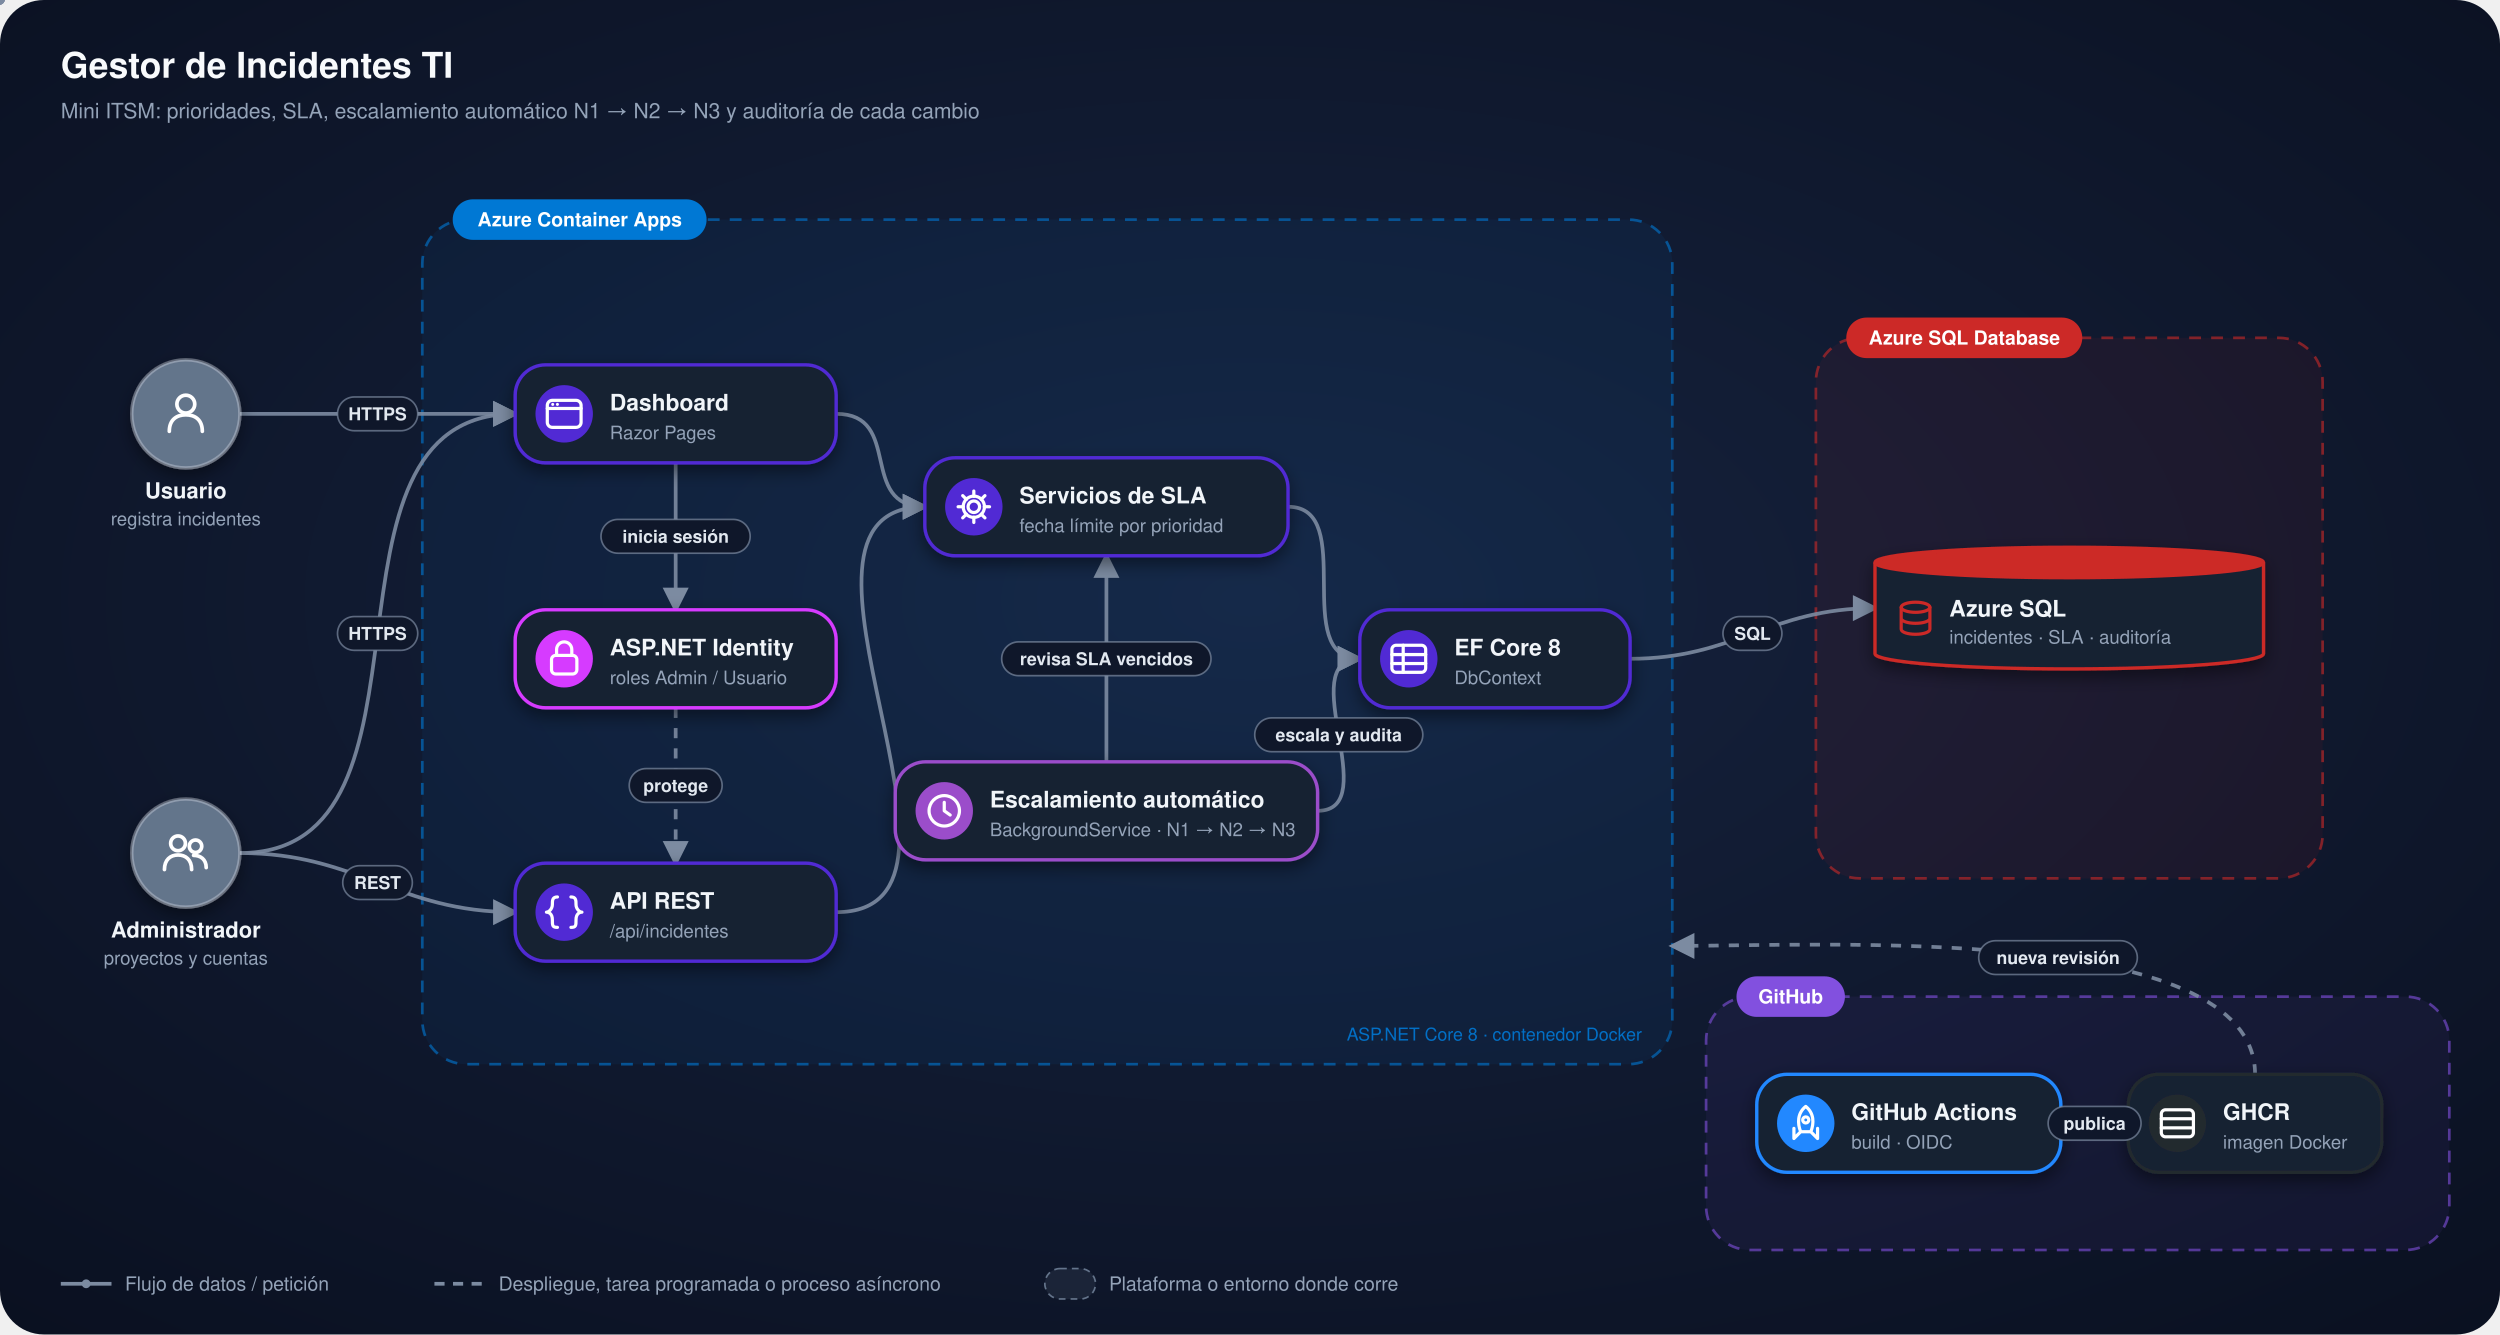
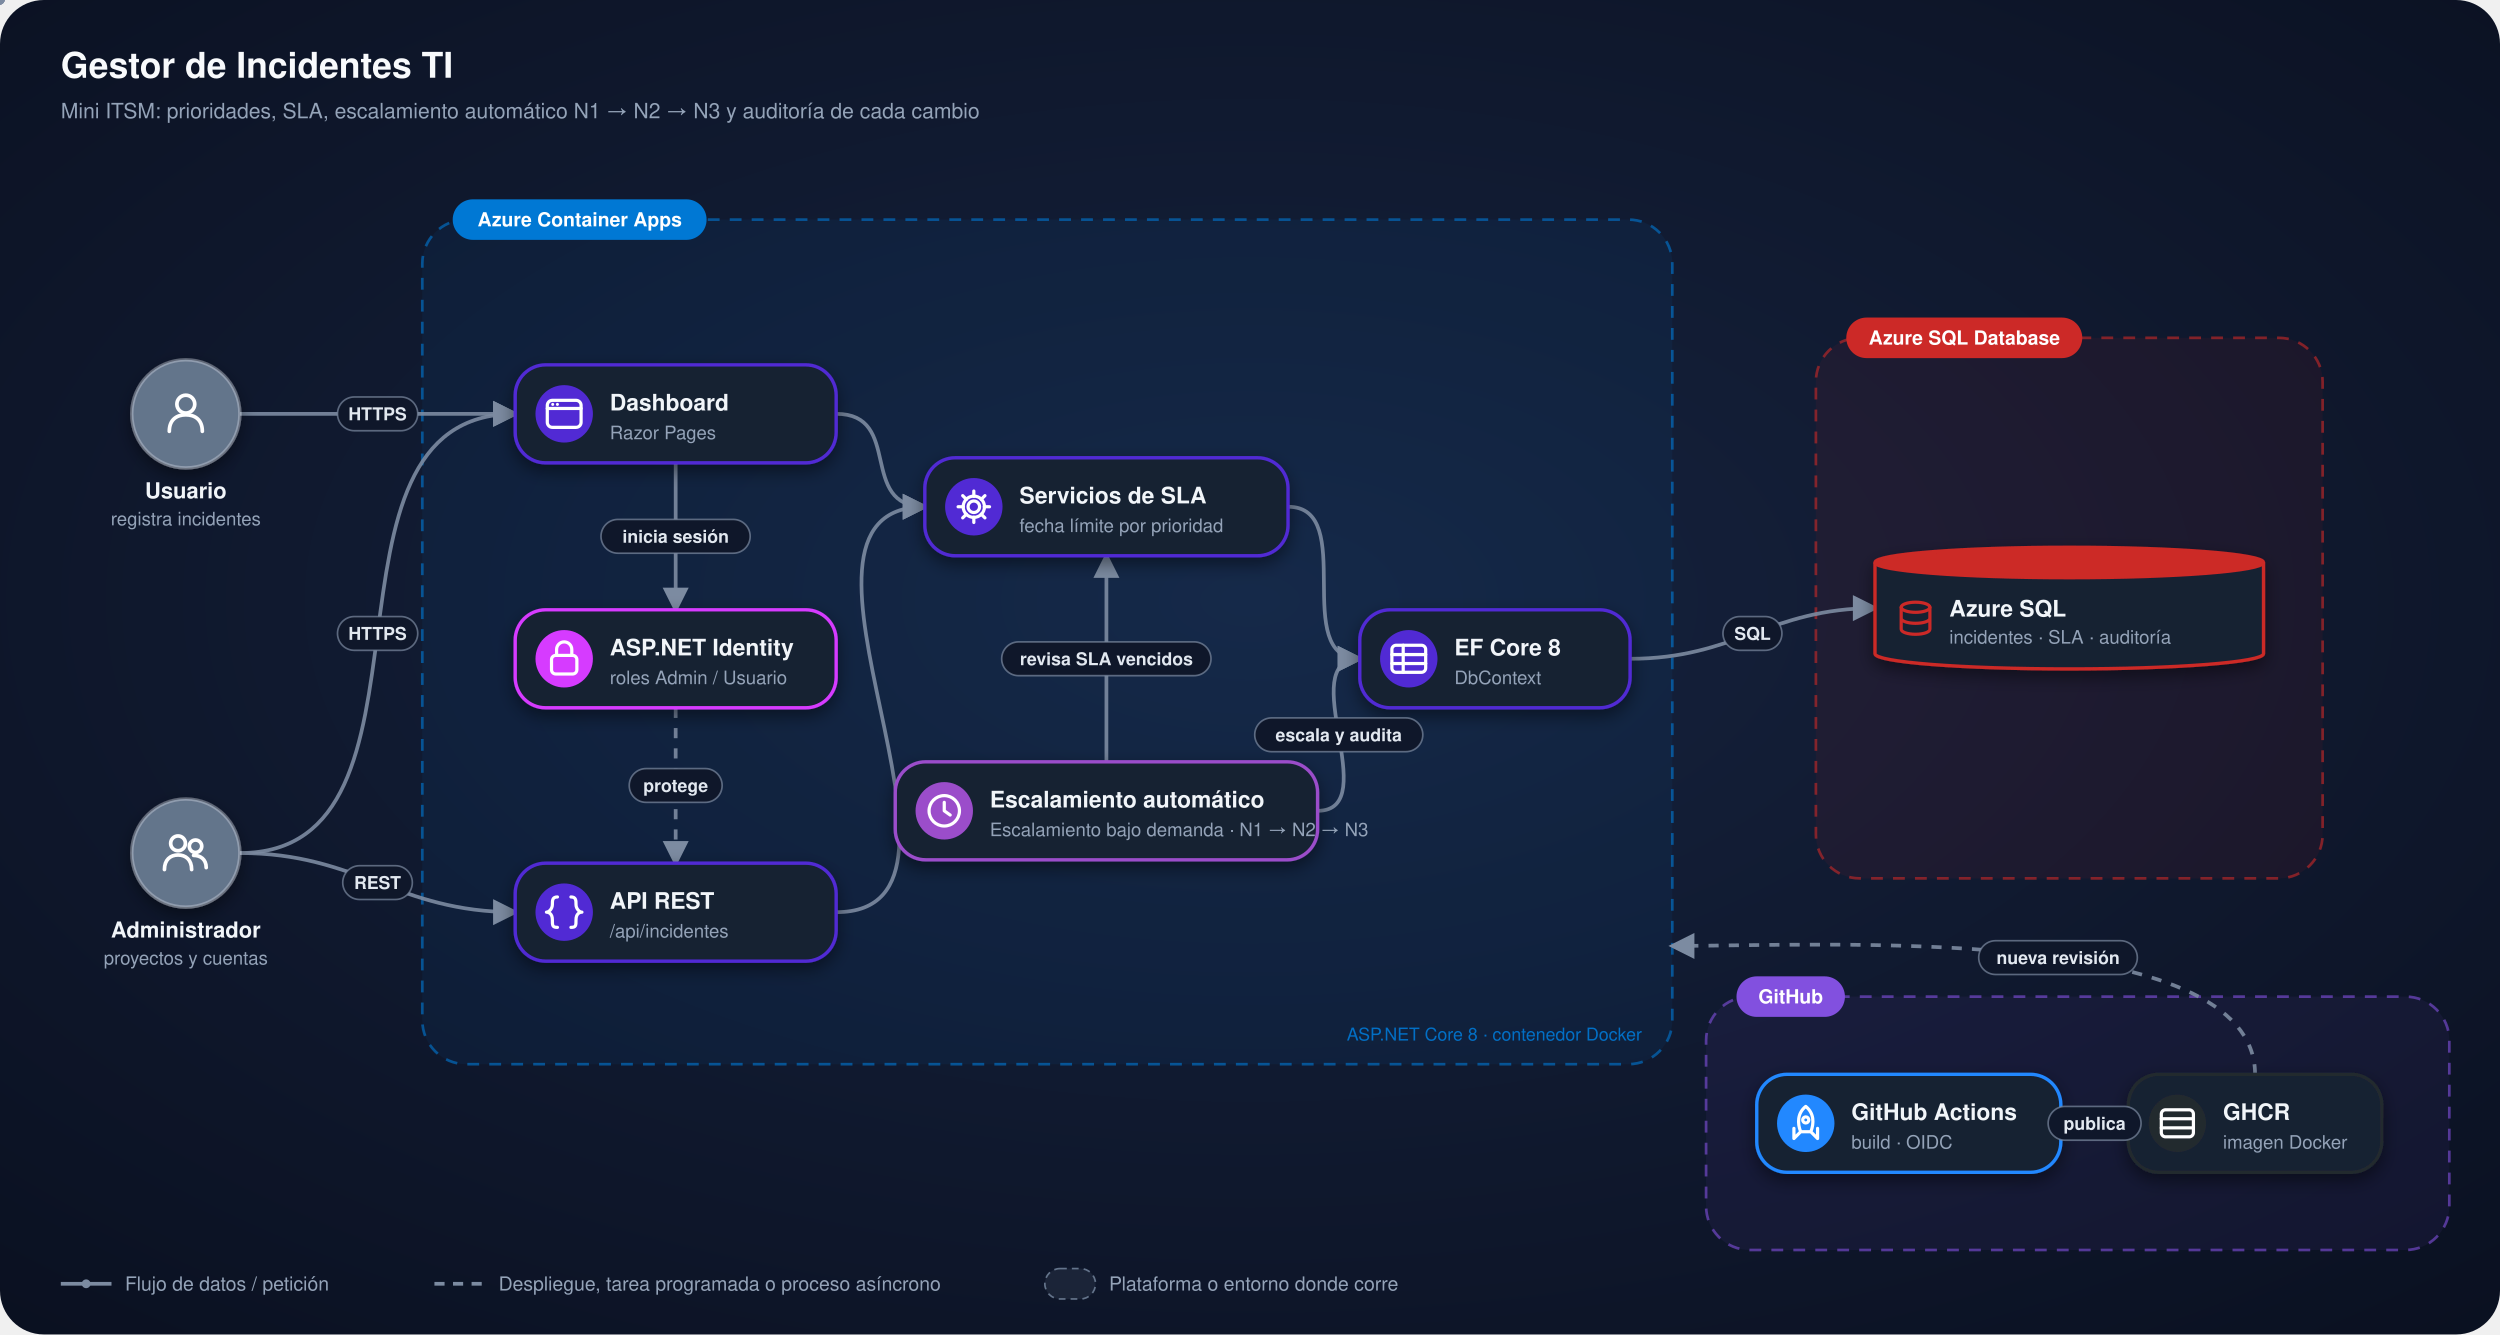
<svg xmlns="http://www.w3.org/2000/svg" viewBox="0 0 1480 790" width="1480" height="790" font-family="Segoe UI, -apple-system, BlinkMacSystemFont, Helvetica, Arial, sans-serif" role="img" aria-label="Arquitectura de Gestor de Incidentes TI">
  <defs>
    <radialGradient id="bg" cx="50%" cy="45%" r="75%">
      <stop offset="0" stop-color="#16233F" />
      <stop offset="1" stop-color="#0A1020" />
    </radialGradient>
    <filter id="sh" x="-30%" y="-30%" width="160%" height="170%">
      <feDropShadow dx="0" dy="4" stdDeviation="5" flood-color="#000" flood-opacity=".45" />
    </filter>
    <marker id="a7C8BA1" viewBox="0 0 10 10" refX="8.5" refY="5" markerWidth="7" markerHeight="7" orient="auto-start-reverse">
      <path d="M0,0 L10,5 L0,10 z" fill="#7C8BA1" />
    </marker>
    <marker id="s7C8BA1" viewBox="0 0 10 10" refX="8.5" refY="5" markerWidth="7" markerHeight="7" orient="auto-start-reverse">
      <path d="M0,0 L10,5 L0,10 z" fill="#7C8BA1" />
    </marker>
  </defs>
  <rect width="1480" height="790" rx="26" fill="url(#bg)" />
  <text x="36" y="46" font-size="21" font-weight="800" fill="#F8FAFC">Gestor de Incidentes TI</text>
  <text x="36" y="70" font-size="12.5" fill="#94A3B8">Mini ITSM: prioridades, SLA, escalamiento automático N1 → N2 → N3 y auditoría de cada cambio</text>
  <rect x="250" y="130" width="740" height="500" rx="26" fill="#0078D4" fill-opacity=".07" stroke="#0078D4" stroke-opacity=".6" stroke-width="1.6" stroke-dasharray="7 6" />
  <rect x="268" y="118" width="150.3" height="24" rx="12" fill="#0078D4" />
  <text x="343.2" y="134" text-anchor="middle" font-size="11.5" font-weight="700" fill="#FFFFFF">Azure Container Apps</text>
  <text x="972" y="616" text-anchor="end" font-size="10.5" fill="#0078D4" fill-opacity=".9">ASP.NET Core 8 · contenedor Docker</text>
  <rect x="1075" y="200" width="300" height="320" rx="26" fill="#CC2927" fill-opacity=".07" stroke="#CC2927" stroke-opacity=".6" stroke-width="1.6" stroke-dasharray="7 6" />
  <rect x="1093" y="188" width="139.7" height="24" rx="12" fill="#CC2927" />
  <text x="1162.9" y="204" text-anchor="middle" font-size="11.5" font-weight="700" fill="#FFFFFF">Azure SQL Database</text>
  <rect x="1010" y="590" width="440" height="150" rx="26" fill="#8250DF" fill-opacity=".07" stroke="#8250DF" stroke-opacity=".6" stroke-width="1.6" stroke-dasharray="7 6" />
  <rect x="1028" y="578" width="64.2" height="24" rx="12" fill="#8250DF" />
  <text x="1060.1" y="594" text-anchor="middle" font-size="11.5" font-weight="700" fill="#FFFFFF">GitHub</text>
  <path d="M142.0,245.0 C210.5,245.0 236.5,245.0 305.0,245.0" fill="none" stroke="#7C8BA1" stroke-width="2.2" stroke-opacity=".9" marker-end="url(#a7C8BA1)" />
  <circle r="2.6" fill="#7C8BA1">
    <animateMotion dur="2.8s" repeatCount="indefinite" path="M142.0,245.0 C210.5,245.0 236.5,245.0 305.0,245.0" />
  </circle>
  <path d="M142.0,505.0 C270.9,505.0 176.1,245.0 305.0,245.0" fill="none" stroke="#7C8BA1" stroke-width="2.2" stroke-opacity=".9" marker-end="url(#a7C8BA1)" />
  <circle r="2.6" fill="#7C8BA1">
    <animateMotion dur="3.2s" repeatCount="indefinite" path="M142.0,505.0 C270.9,505.0 176.1,245.0 305.0,245.0" />
  </circle>
  <path d="M142.0,505.0 C212.0,505.0 235.0,540.0 305.0,540.0" fill="none" stroke="#7C8BA1" stroke-width="2.2" stroke-opacity=".9" marker-end="url(#a7C8BA1)" />
  <circle r="2.6" fill="#7C8BA1">
    <animateMotion dur="2.8s" repeatCount="indefinite" path="M142.0,505.0 C212.0,505.0 235.0,540.0 305.0,540.0" />
  </circle>
  <path d="M400.0,274.0 C400.0,304.0 400.0,331.0 400.0,361.0" fill="none" stroke="#7C8BA1" stroke-width="2.2" stroke-opacity=".9" marker-end="url(#a7C8BA1)" />
  <circle r="2.6" fill="#7C8BA1">
    <animateMotion dur="2.6s" repeatCount="indefinite" path="M400.0,274.0 C400.0,304.0 400.0,331.0 400.0,361.0" />
  </circle>
  <path d="M400.0,419.0 C400.0,449.0 400.0,481.0 400.0,511.0" fill="none" stroke="#7C8BA1" stroke-width="2.2" stroke-opacity=".9" stroke-dasharray="6 6" marker-end="url(#a7C8BA1)" />
  <path d="M495.0,245.0 C535.0,245.0 507.5,300.0 547.5,300.0" fill="none" stroke="#7C8BA1" stroke-width="2.2" stroke-opacity=".9" marker-end="url(#a7C8BA1)" />
  <circle r="2.6" fill="#7C8BA1">
    <animateMotion dur="2.6s" repeatCount="indefinite" path="M495.0,245.0 C535.0,245.0 507.5,300.0 547.5,300.0" />
  </circle>
  <path d="M495.0,540.0 C598.2,540.0 444.3,300.0 547.5,300.0" fill="none" stroke="#7C8BA1" stroke-width="2.2" stroke-opacity=".9" marker-end="url(#a7C8BA1)" />
  <circle r="2.6" fill="#7C8BA1">
    <animateMotion dur="3.0s" repeatCount="indefinite" path="M495.0,540.0 C598.2,540.0 444.3,300.0 547.5,300.0" />
  </circle>
  <path d="M655.0,451.0 C655.0,421.0 655.0,359.0 655.0,329.0" fill="none" stroke="#7C8BA1" stroke-width="2.2" stroke-opacity=".9" marker-end="url(#a7C8BA1)" />
  <circle r="2.6" fill="#7C8BA1">
    <animateMotion dur="2.7s" repeatCount="indefinite" path="M655.0,451.0 C655.0,421.0 655.0,359.0 655.0,329.0" />
  </circle>
  <path d="M762.5,300.0 C804.3,300.0 763.2,390.0 805.0,390.0" fill="none" stroke="#7C8BA1" stroke-width="2.2" stroke-opacity=".9" marker-end="url(#a7C8BA1)" />
  <circle r="2.6" fill="#7C8BA1">
    <animateMotion dur="2.6s" repeatCount="indefinite" path="M762.5,300.0 C804.3,300.0 763.2,390.0 805.0,390.0" />
  </circle>
  <path d="M780.0,480.0 C820.0,480.0 765.0,390.0 805.0,390.0" fill="none" stroke="#7C8BA1" stroke-width="2.2" stroke-opacity=".9" marker-end="url(#a7C8BA1)" />
  <circle r="2.6" fill="#7C8BA1">
    <animateMotion dur="2.6s" repeatCount="indefinite" path="M780.0,480.0 C820.0,480.0 765.0,390.0 805.0,390.0" />
  </circle>
  <path d="M965.0,390.0 C1027.2,390.0 1047.8,360.0 1110.0,360.0" fill="none" stroke="#7C8BA1" stroke-width="2.2" stroke-opacity=".9" marker-end="url(#a7C8BA1)" />
  <circle r="2.6" fill="#7C8BA1">
    <animateMotion dur="2.8s" repeatCount="indefinite" path="M965.0,390.0 C1027.2,390.0 1047.8,360.0 1110.0,360.0" />
  </circle>
  <path d="M1220.0,665.0 C1260.0,665.0 1220.0,665.0 1260.0,665.0" fill="none" stroke="#7C8BA1" stroke-width="2.2" stroke-opacity=".9" marker-end="url(#a7C8BA1)" />
  <circle r="2.6" fill="#7C8BA1">
    <animateMotion dur="2.5s" repeatCount="indefinite" path="M1220.0,665.0 C1260.0,665.0 1220.0,665.0 1260.0,665.0" />
  </circle>
  <path d="M1335.0,636.0 C1335.0,546.0 1080.0,560.0 990.0,560.0" fill="none" stroke="#7C8BA1" stroke-width="2.2" stroke-opacity=".9" stroke-dasharray="6 6" marker-end="url(#a7C8BA1)" />
  <g filter="url(#sh)">
    <circle cx="110" cy="245" r="32" fill="#64748B" stroke="#E2E8F0" stroke-opacity=".35" stroke-width="2" />
    <g transform="translate(110,245) scale(1.15)">
      <circle cx="0" cy="-5" r="4.6" fill="none" stroke="#FFFFFF" stroke-width="1.9" stroke-linecap="round" stroke-linejoin="round" />
      <path d="M-8.5,9 c0,-6 3.8,-8.5 8.5,-8.5 s8.5,2.5 8.5,8.5" fill="none" stroke="#FFFFFF" stroke-width="1.9" stroke-linecap="round" stroke-linejoin="round" />
    </g>
  </g>
  <text x="110" y="295" text-anchor="middle" font-size="13" font-weight="700" fill="#F1F5F9">Usuario</text>
  <text x="110" y="311" text-anchor="middle" font-size="11" fill="#94A3B8">registra incidentes</text>
  <g filter="url(#sh)">
    <circle cx="110" cy="505" r="32" fill="#64748B" stroke="#E2E8F0" stroke-opacity=".35" stroke-width="2" />
    <g transform="translate(110,505) scale(1.15)">
      <circle cx="-4" cy="-5" r="3.8" fill="none" stroke="#FFFFFF" stroke-width="1.9" stroke-linecap="round" stroke-linejoin="round" />
      <circle cx="5" cy="-3.5" r="3.2" fill="none" stroke="#FFFFFF" stroke-width="1.9" stroke-linecap="round" stroke-linejoin="round" />
      <path d="M-11,8.5 c0,-5 3,-7.5 7,-7.5 s7,2.5 7,7.5 M4,1.2 c3.5,0 6.5,2 6.5,6.3" fill="none" stroke="#FFFFFF" stroke-width="1.9" stroke-linecap="round" stroke-linejoin="round" />
    </g>
  </g>
  <text x="110" y="555" text-anchor="middle" font-size="13" font-weight="700" fill="#F1F5F9">Administrador</text>
  <text x="110" y="571" text-anchor="middle" font-size="11" fill="#94A3B8">proyectos y cuentas</text>
  <g filter="url(#sh)">
    <rect x="305.0" y="216.0" width="190.0" height="58" rx="18" fill="#162033" stroke="#512BD4" stroke-width="2" />
    <circle cx="334.0" cy="245" r="17" fill="#512BD4" />
    <g transform="translate(334.0,245)">
      <rect x="-10" y="-8" width="20" height="16" rx="3" fill="none" stroke="#FFFFFF" stroke-width="1.9" stroke-linecap="round" stroke-linejoin="round" />
      <path d="M-10,-3.2 h20" fill="none" stroke="#FFFFFF" stroke-width="1.9" stroke-linecap="round" stroke-linejoin="round" />
      <circle cx="-6.8" cy="-5.6" r=".9" fill="#FFFFFF" />
      <circle cx="-4" cy="-5.6" r=".9" fill="#FFFFFF" />
    </g>
  </g>
  <text x="361.0" y="243" font-size="13.5" font-weight="700" fill="#F1F5F9">Dashboard</text>
  <text x="361.0" y="260" font-size="11" fill="#94A3B8">Razor Pages</text>
  <g filter="url(#sh)">
    <rect x="305.0" y="361.0" width="190.0" height="58" rx="18" fill="#162033" stroke="#D63AFF" stroke-width="2" />
    <circle cx="334.0" cy="390" r="17" fill="#D63AFF" />
    <g transform="translate(334.0,390)">
      <rect x="-7.5" y="-2" width="15" height="11" rx="2.5" fill="none" stroke="#FFFFFF" stroke-width="1.9" stroke-linecap="round" stroke-linejoin="round" />
      <path d="M-4.5,-2 v-3.5 a4.5,4.5 0 0 1 9,0 v3.5" fill="none" stroke="#FFFFFF" stroke-width="1.9" stroke-linecap="round" stroke-linejoin="round" />
    </g>
  </g>
  <text x="361.0" y="388" font-size="13.5" font-weight="700" fill="#F1F5F9">ASP.NET Identity</text>
  <text x="361.0" y="405" font-size="11" fill="#94A3B8">roles Admin / Usuario</text>
  <g filter="url(#sh)">
    <rect x="305.0" y="511.0" width="190.0" height="58" rx="18" fill="#162033" stroke="#512BD4" stroke-width="2" />
    <circle cx="334.0" cy="540" r="17" fill="#512BD4" />
    <g transform="translate(334.0,540)">
      <path d="M-4,-9 c-3,0 -3,2 -3,4.5 s-2,4.5 -3.5,4.5 c1.5,0 3.5,1 3.5,4.5 s0,4.5 3,4.5 M4,-9 c3,0 3,2 3,4.5 s2,4.5 3.5,4.5 c-1.5,0 -3.5,1 -3.5,4.5 s0,4.5 -3,4.5" fill="none" stroke="#FFFFFF" stroke-width="1.9" stroke-linecap="round" stroke-linejoin="round" />
    </g>
  </g>
  <text x="361.0" y="538" font-size="13.5" font-weight="700" fill="#F1F5F9">API REST</text>
  <text x="361.0" y="555" font-size="11" fill="#94A3B8">/api/incidentes</text>
  <g filter="url(#sh)">
    <rect x="547.5" y="271.0" width="215.0" height="58" rx="18" fill="#162033" stroke="#512BD4" stroke-width="2" />
    <circle cx="576.5" cy="300" r="17" fill="#512BD4" />
    <g transform="translate(576.5,300)">
      <circle r="3.4" fill="none" stroke="#FFFFFF" stroke-width="1.9" stroke-linecap="round" stroke-linejoin="round" />
      <path d="M6.20,0.00 L9.30,0.00" fill="none" stroke="#FFFFFF" stroke-width="1.9" stroke-linecap="round" stroke-linejoin="round" />
      <path d="M4.38,4.38 L6.58,6.58" fill="none" stroke="#FFFFFF" stroke-width="1.9" stroke-linecap="round" stroke-linejoin="round" />
      <path d="M0.00,6.20 L0.00,9.30" fill="none" stroke="#FFFFFF" stroke-width="1.9" stroke-linecap="round" stroke-linejoin="round" />
      <path d="M-4.38,4.38 L-6.58,6.58" fill="none" stroke="#FFFFFF" stroke-width="1.9" stroke-linecap="round" stroke-linejoin="round" />
      <path d="M-6.20,0.00 L-9.30,0.00" fill="none" stroke="#FFFFFF" stroke-width="1.9" stroke-linecap="round" stroke-linejoin="round" />
      <path d="M-4.38,-4.38 L-6.58,-6.58" fill="none" stroke="#FFFFFF" stroke-width="1.9" stroke-linecap="round" stroke-linejoin="round" />
      <path d="M-0.00,-6.20 L-0.00,-9.30" fill="none" stroke="#FFFFFF" stroke-width="1.9" stroke-linecap="round" stroke-linejoin="round" />
      <path d="M4.38,-4.38 L6.58,-6.58" fill="none" stroke="#FFFFFF" stroke-width="1.9" stroke-linecap="round" stroke-linejoin="round" />
      <circle r="6.3" fill="none" stroke="#FFFFFF" stroke-width="1.9" stroke-linecap="round" stroke-linejoin="round" />
    </g>
  </g>
  <text x="603.5" y="298" font-size="13.5" font-weight="700" fill="#F1F5F9">Servicios de SLA</text>
  <text x="603.5" y="315" font-size="11" fill="#94A3B8">fecha límite por prioridad</text>
  <g filter="url(#sh)">
    <rect x="530.0" y="451.0" width="250.0" height="58" rx="18" fill="#162033" stroke="#9B4DCA" stroke-width="2" />
    <circle cx="559.0" cy="480" r="17" fill="#9B4DCA" />
    <g transform="translate(559.0,480)">
      <circle r="9" fill="none" stroke="#FFFFFF" stroke-width="1.9" stroke-linecap="round" stroke-linejoin="round" />
      <path d="M0,-5 v5 l3.5,2.5" fill="none" stroke="#FFFFFF" stroke-width="1.9" stroke-linecap="round" stroke-linejoin="round" />
    </g>
  </g>
  <text x="586.0" y="478" font-size="13.5" font-weight="700" fill="#F1F5F9">Escalamiento automático</text>
-   <text x="586.0" y="495" font-size="11" fill="#94A3B8">BackgroundService · N1 → N2 → N3</text>
+   <text x="586.0" y="495" font-size="11" fill="#94A3B8">Escalamiento bajo demanda · N1 → N2 → N3</text>
  <g filter="url(#sh)">
    <rect x="805.0" y="361.0" width="160.0" height="58" rx="18" fill="#162033" stroke="#512BD4" stroke-width="2" />
    <circle cx="834.0" cy="390" r="17" fill="#512BD4" />
    <g transform="translate(834.0,390)">
      <rect x="-10" y="-8" width="20" height="16" rx="2.5" fill="none" stroke="#FFFFFF" stroke-width="1.9" stroke-linecap="round" stroke-linejoin="round" />
      <path d="M-10,-2.5 h20 M-10,2.8 h20 M-3.3,-8 v16" fill="none" stroke="#FFFFFF" stroke-width="1.9" stroke-linecap="round" stroke-linejoin="round" />
    </g>
  </g>
  <text x="861.0" y="388" font-size="13.5" font-weight="700" fill="#F1F5F9">EF Core 8</text>
  <text x="861.0" y="405" font-size="11" fill="#94A3B8">DbContext</text>
  <g filter="url(#sh)">
    <path d="M1110.0,333.0 v54 a115.0,9 0 0 0 230,0 v-54" fill="#162033" stroke="#CC2927" stroke-width="2" />
    <ellipse cx="1225" cy="333.0" rx="115.0" ry="9" fill="#CC2927" stroke="#CC2927" stroke-width="2" />
  </g>
  <g transform="translate(1134.0,366)">
    <ellipse cx="0" cy="-6.5" rx="8.5" ry="3" fill="none" stroke="#CC2927" stroke-width="1.9" stroke-linecap="round" stroke-linejoin="round" />
    <path d="M-8.5,-6.5 v13 c0,1.7 3.8,3 8.5,3 s8.5,-1.3 8.5,-3 v-13 M-8.5,0 c0,1.7 3.8,3 8.5,3 s8.5,-1.3 8.5,-3" fill="none" stroke="#CC2927" stroke-width="1.9" stroke-linecap="round" stroke-linejoin="round" />
  </g>
  <text x="1154.0" y="365" font-size="13.5" font-weight="700" fill="#F1F5F9">Azure SQL</text>
  <text x="1154.0" y="381" font-size="11" fill="#94A3B8">incidentes · SLA · auditoría</text>
  <g filter="url(#sh)">
    <rect x="1040.0" y="636.0" width="180.0" height="58" rx="18" fill="#162033" stroke="#2088FF" stroke-width="2" />
    <circle cx="1069.0" cy="665" r="17" fill="#2088FF" />
    <g transform="translate(1069.0,665)">
      <path d="M0,-10 c5,4 5,10 3,15 h-6 c-2,-5 -2,-11 3,-15 z M-3,5 l-4,4 v-6 M3,5 l4,4 v-6" fill="none" stroke="#FFFFFF" stroke-width="1.9" stroke-linecap="round" stroke-linejoin="round" />
      <circle cy="-2" r="1.8" fill="none" stroke="#FFFFFF" stroke-width="1.9" stroke-linecap="round" stroke-linejoin="round" />
    </g>
  </g>
  <text x="1096.0" y="663" font-size="13.5" font-weight="700" fill="#F1F5F9">GitHub Actions</text>
  <text x="1096.0" y="680" font-size="11" fill="#94A3B8">build · OIDC</text>
  <g filter="url(#sh)">
    <rect x="1260.0" y="636.0" width="150.0" height="58" rx="18" fill="#162033" stroke="#24292F" stroke-width="2" />
    <circle cx="1289.0" cy="665" r="17" fill="#24292F" />
    <g transform="translate(1289.0,665)">
      <rect x="-9.5" y="-8" width="19" height="16" rx="2.5" fill="none" stroke="#FFFFFF" stroke-width="1.9" stroke-linecap="round" stroke-linejoin="round" />
      <path d="M-9.5,-2.7 h19 M-9.5,2.7 h19" fill="none" stroke="#FFFFFF" stroke-width="1.9" stroke-linecap="round" stroke-linejoin="round" />
    </g>
  </g>
  <text x="1316.0" y="663" font-size="13.5" font-weight="700" fill="#F1F5F9">GHCR</text>
  <text x="1316.0" y="680" font-size="11" fill="#94A3B8">imagen Docker</text>
  <rect x="199.8" y="235.0" width="47.5" height="20" rx="10" fill="#0F172A" stroke="#7C8BA1" stroke-opacity=".7" />
  <text x="223.5" y="248.8" text-anchor="middle" font-size="10.5" font-weight="600" fill="#E2E8F0">HTTPS</text>
  <rect x="199.8" y="365.0" width="47.5" height="20" rx="10" fill="#0F172A" stroke="#7C8BA1" stroke-opacity=".7" />
  <text x="223.5" y="378.8" text-anchor="middle" font-size="10.5" font-weight="600" fill="#E2E8F0">HTTPS</text>
  <rect x="202.9" y="512.5" width="41.2" height="20" rx="10" fill="#0F172A" stroke="#7C8BA1" stroke-opacity=".7" />
  <text x="223.5" y="526.3" text-anchor="middle" font-size="10.5" font-weight="600" fill="#E2E8F0">REST</text>
  <rect x="355.8" y="307.5" width="88.3" height="20" rx="10" fill="#0F172A" stroke="#7C8BA1" stroke-opacity=".7" />
  <text x="400.0" y="321.3" text-anchor="middle" font-size="10.5" font-weight="600" fill="#E2E8F0">inicia sesión</text>
  <rect x="372.5" y="455.0" width="55.0" height="20" rx="10" fill="#0F172A" stroke="#7C8BA1" stroke-opacity=".7" />
  <text x="400.0" y="468.8" text-anchor="middle" font-size="10.5" font-weight="600" fill="#E2E8F0">protege</text>
  <rect x="593.0" y="380.0" width="123.9" height="20" rx="10" fill="#0F172A" stroke="#7C8BA1" stroke-opacity=".7" />
  <text x="655.0" y="393.8" text-anchor="middle" font-size="10.5" font-weight="600" fill="#E2E8F0">revisa SLA vencidos</text>
  <rect x="742.8" y="425.0" width="99.5" height="20" rx="10" fill="#0F172A" stroke="#7C8BA1" stroke-opacity=".7" />
  <text x="792.5" y="438.8" text-anchor="middle" font-size="10.5" font-weight="600" fill="#E2E8F0">escala y audita</text>
  <rect x="1020.0" y="365.0" width="34.9" height="20" rx="10" fill="#0F172A" stroke="#7C8BA1" stroke-opacity=".7" />
  <text x="1037.5" y="378.8" text-anchor="middle" font-size="10.5" font-weight="600" fill="#E2E8F0">SQL</text>
  <rect x="1212.5" y="655.0" width="55.0" height="20" rx="10" fill="#0F172A" stroke="#7C8BA1" stroke-opacity=".7" />
  <text x="1240.0" y="668.8" text-anchor="middle" font-size="10.5" font-weight="600" fill="#E2E8F0">publica</text>
  <rect x="1171.4" y="556.9" width="93.9" height="20" rx="10" fill="#0F172A" stroke="#7C8BA1" stroke-opacity=".7" />
  <text x="1218.4" y="570.7" text-anchor="middle" font-size="10.5" font-weight="600" fill="#E2E8F0">nueva revisión</text>
  <path d="M36,760 h30" stroke="#7C8BA1" stroke-width="2.2" />
  <circle cx="51" cy="760" r="2.6" fill="#7C8BA1" />
  <text x="74" y="764" font-size="11.5" fill="#94A3B8">Flujo de datos / petición</text>
  <path d="M257.18,760 h30" stroke="#7C8BA1" stroke-width="2.2" stroke-dasharray="6 5" />
  <text x="295.18" y="764" font-size="11.5" fill="#94A3B8">Despliegue, tarea programada o proceso asíncrono</text>
  <rect x="618.545" y="751" width="30" height="18" rx="9" fill="#64748B" fill-opacity=".15" stroke="#64748B" stroke-dasharray="4 3" />
  <text x="656.545" y="764" font-size="11.5" fill="#94A3B8">Plataforma o entorno donde corre</text>
</svg>
